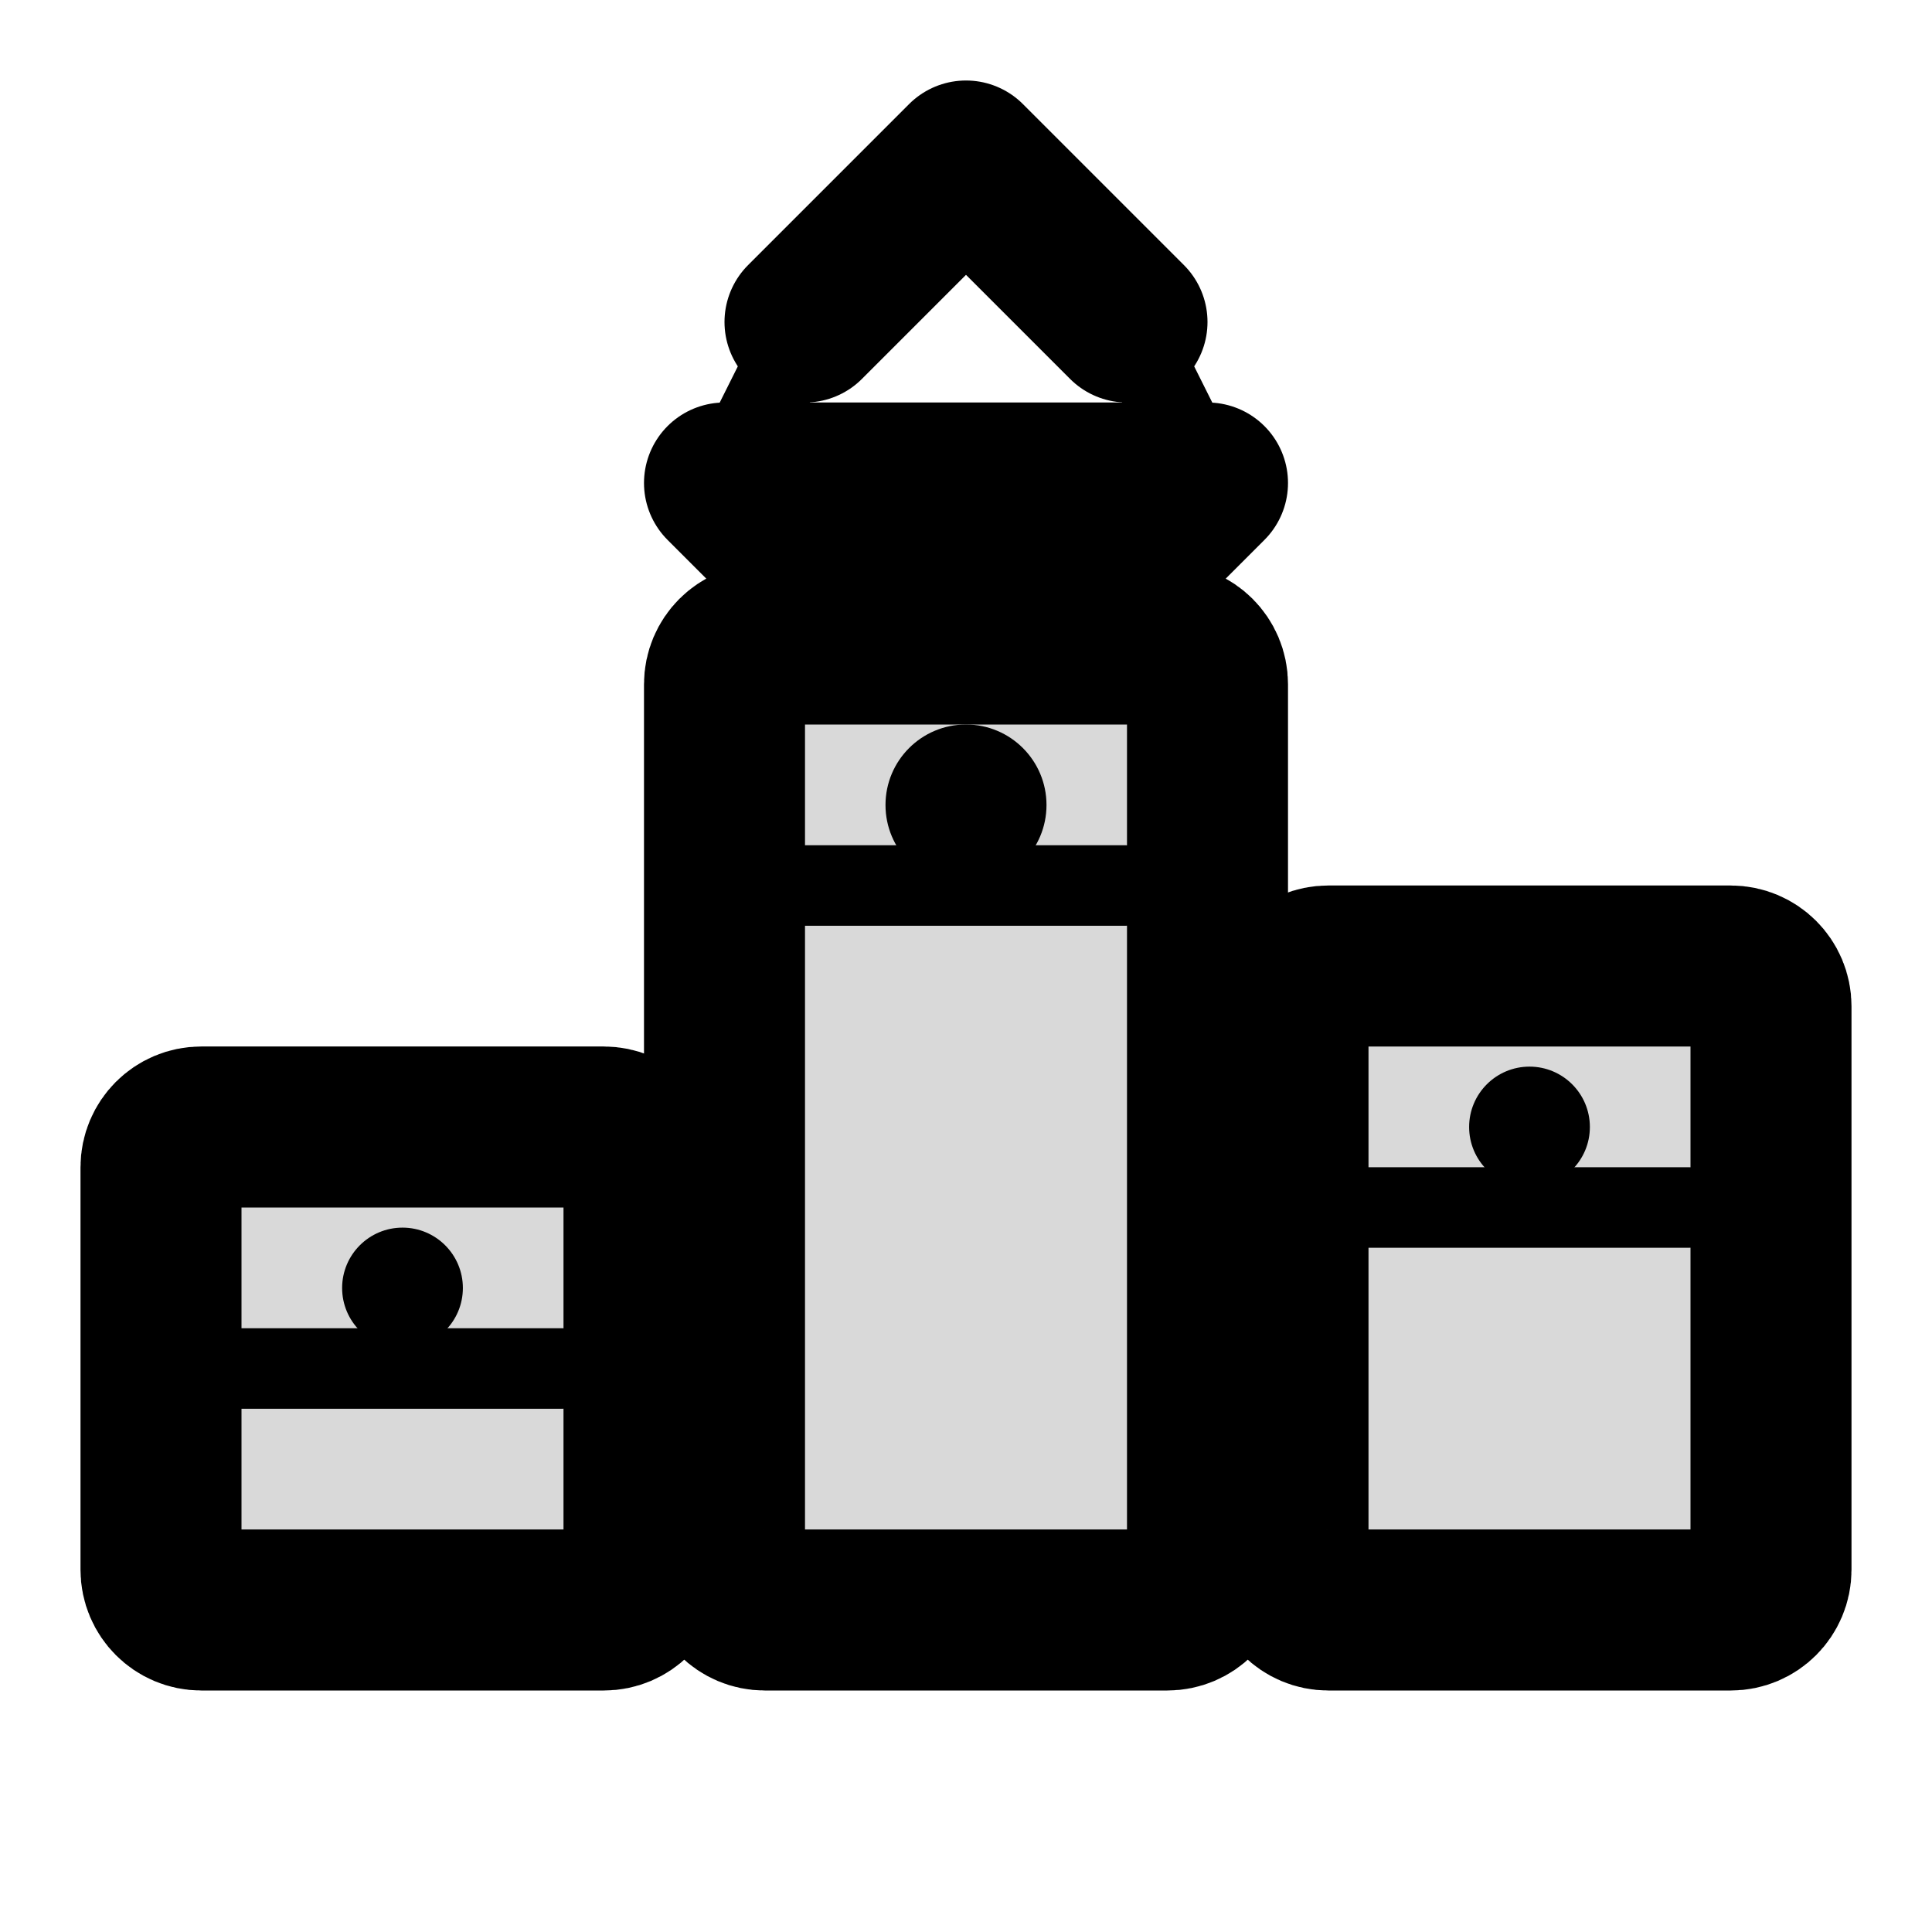
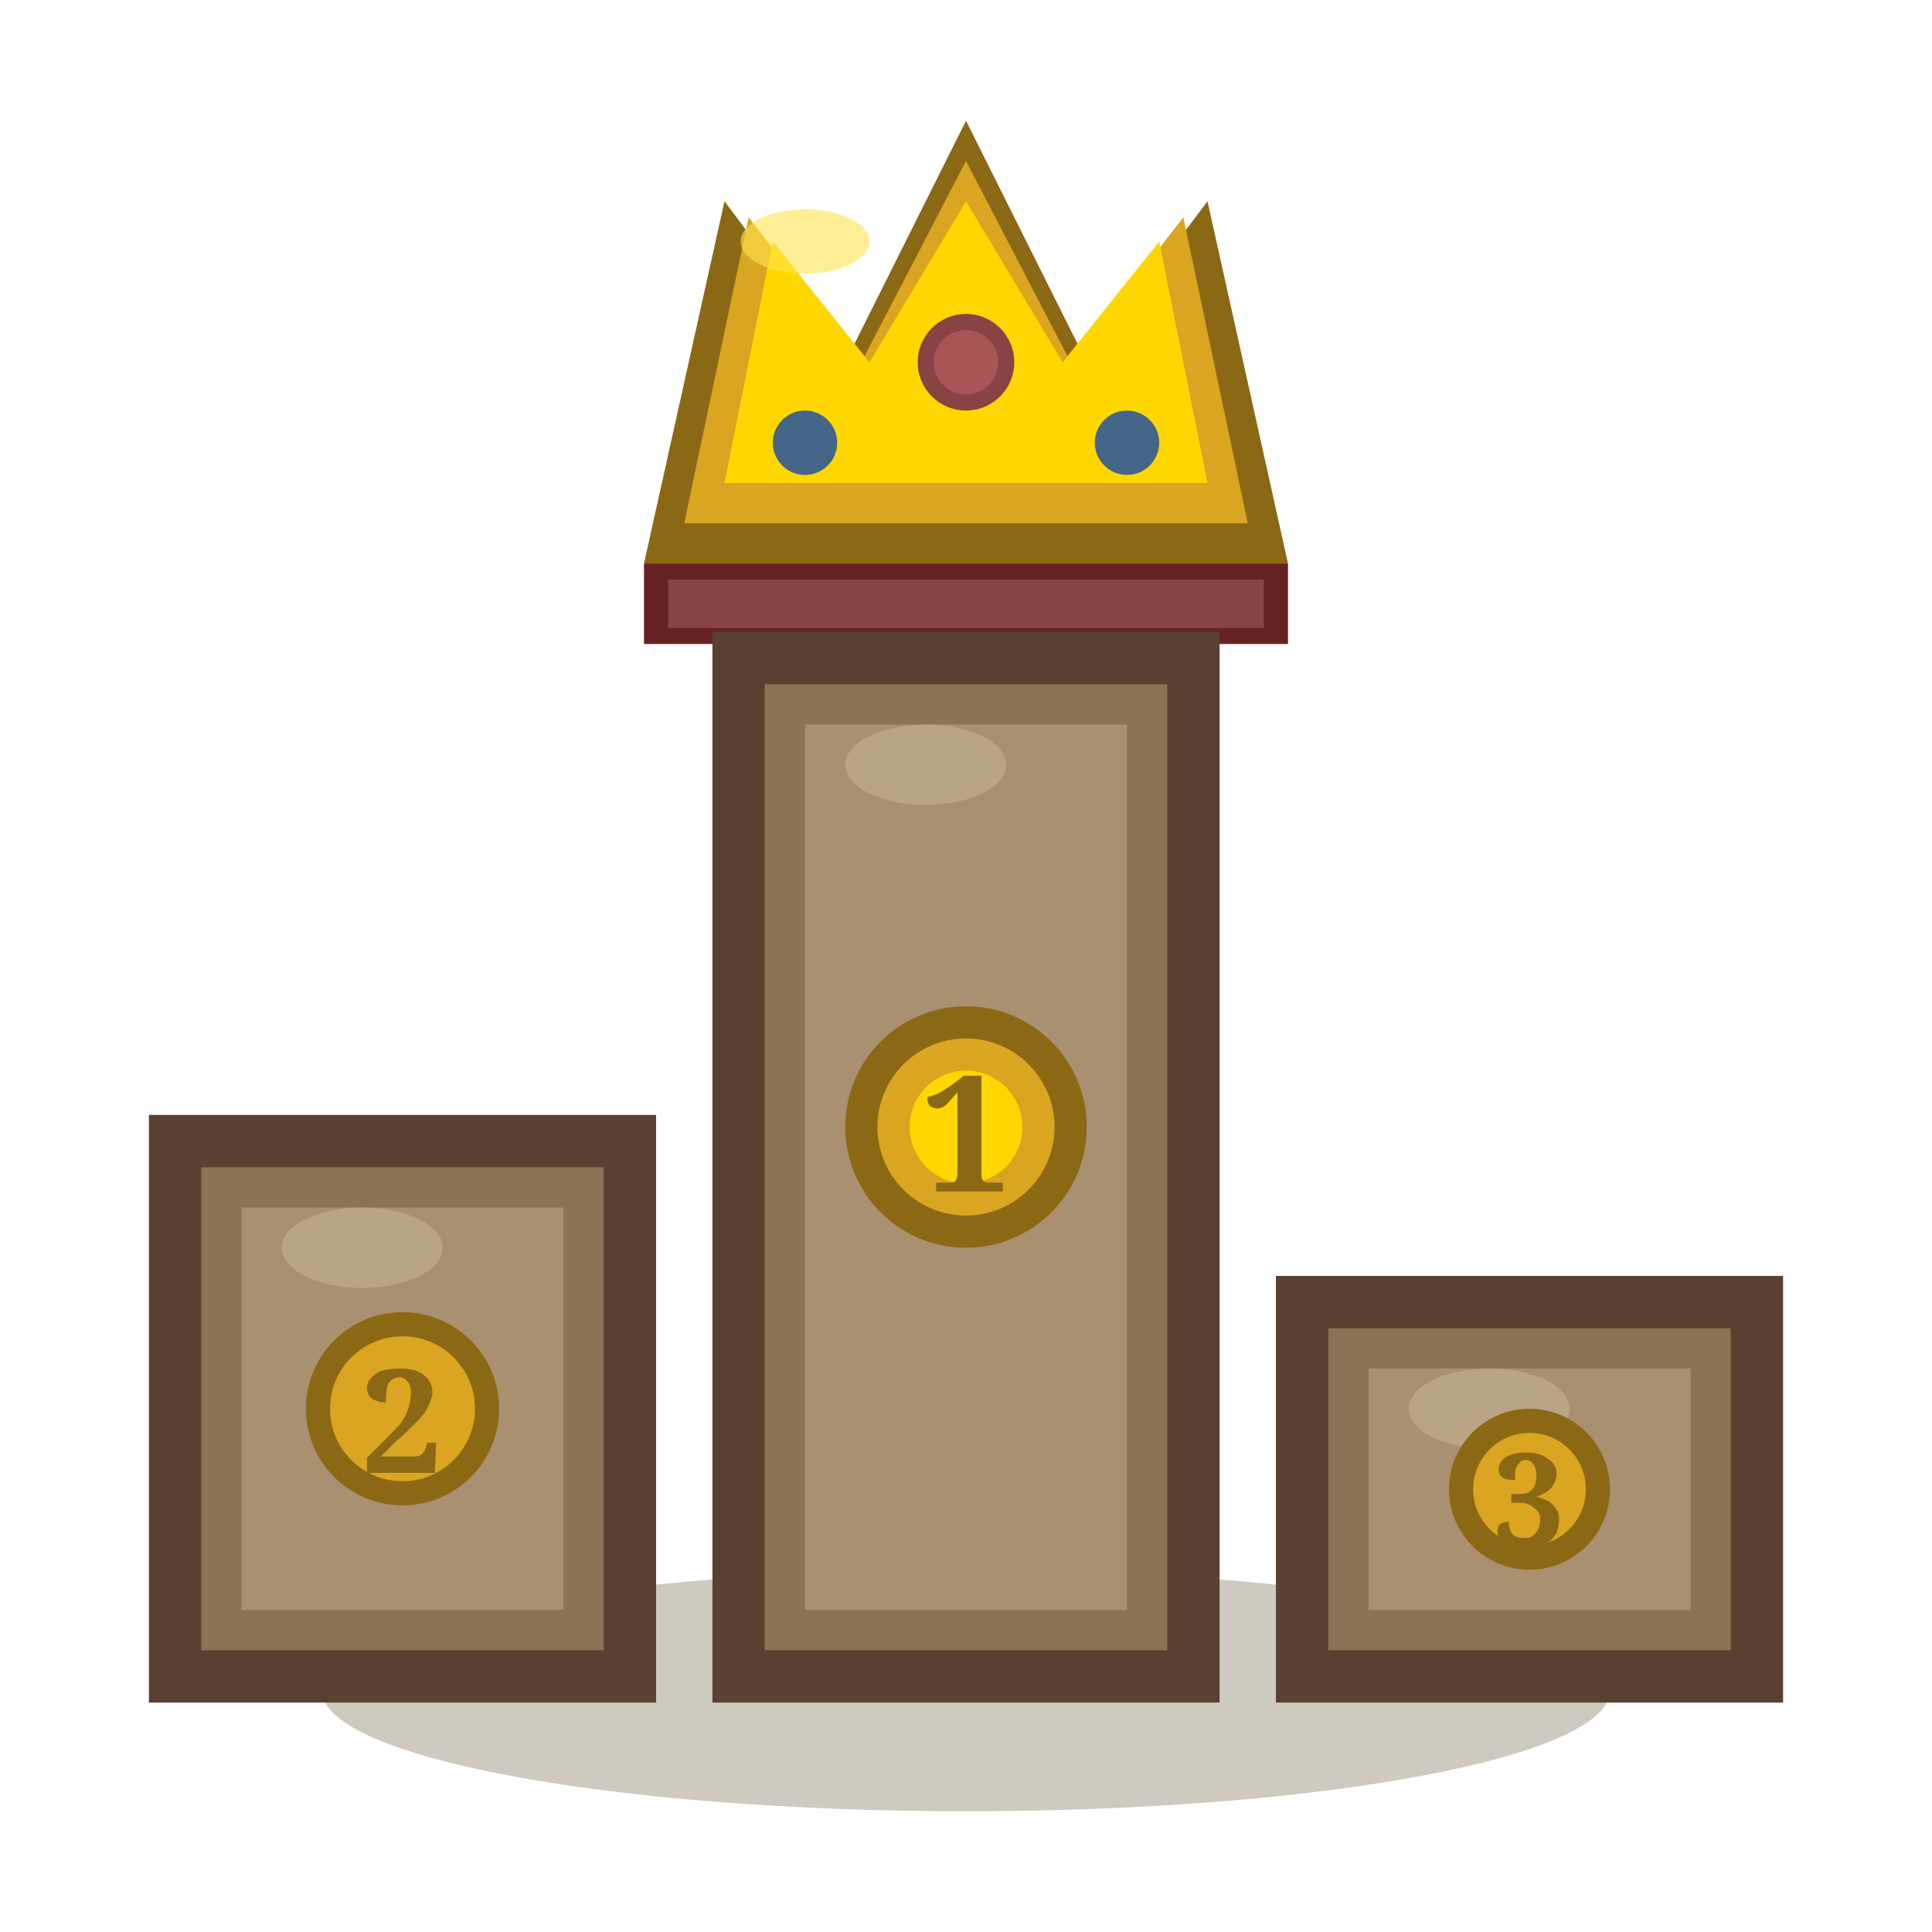
- <svg xmlns="http://www.w3.org/2000/svg" viewBox="0 0 24 24" fill="none">
-   <style>
-     .stroke { stroke: currentColor; stroke-width: 2; stroke-linecap: round; stroke-linejoin: round; fill: none; }
-     .metallic { fill: currentColor; fill-opacity: 0.15; }
-   </style>
-   <rect class="stroke metallic" x="2" y="14" width="6" height="6" rx="0.5" />
-   <rect class="stroke metallic" x="9" y="8" width="6" height="12" rx="0.5" />
-   <rect class="stroke metallic" x="16" y="12" width="6" height="8" rx="0.5" />
-   <path class="stroke metallic" d="M9 6h6l-1 1h-4z" />
-   <path class="stroke" d="M10 4l2-2 2 2" />
-   <path class="stroke" d="M9 6l1-2M15 6l-1-2" style="stroke-width: 1;" />
-   <path class="stroke" d="M3 17h4M10 11h4M17 15h4" style="stroke-width: 1;" />
-   <circle cx="5" cy="16" r="0.75" fill="currentColor" />
-   <circle cx="12" cy="10" r="1" fill="currentColor" />
-   <circle cx="19" cy="14" r="0.75" fill="currentColor" />
+ <svg xmlns="http://www.w3.org/2000/svg" viewBox="0 0 24 24">
+   <ellipse cx="12" cy="21" rx="8" ry="1.5" fill="#3d2a00" opacity="0.25" />
+   <rect x="2" y="14" width="6" height="7" fill="#5a4030" />
+   <rect x="2.5" y="14.5" width="5" height="6" fill="#8b7355" />
+   <rect x="3" y="15" width="4" height="5" fill="#a89070" />
+   <ellipse cx="4.5" cy="15.5" rx="1" ry="0.5" fill="#c9b899" opacity="0.5" />
+   <circle cx="5" cy="17.5" r="1.2" fill="#8b6914" />
+   <circle cx="5" cy="17.5" r="0.9" fill="#daa520" />
+   <text x="5" y="18.3" font-size="1.8" fill="#8b6914" text-anchor="middle" font-family="serif" font-weight="bold">2</text>
+   <rect x="9" y="8" width="6" height="13" fill="#5a4030" />
+   <rect x="9.5" y="8.5" width="5" height="12" fill="#8b7355" />
+   <rect x="10" y="9" width="4" height="11" fill="#a89070" />
+   <ellipse cx="11.5" cy="9.5" rx="1" ry="0.5" fill="#c9b899" opacity="0.5" />
+   <circle cx="12" cy="14" r="1.5" fill="#8b6914" />
+   <circle cx="12" cy="14" r="1.1" fill="#daa520" />
+   <circle cx="12" cy="14" r="0.7" fill="#ffd700" />
+   <text x="12" y="14.8" font-size="2" fill="#8b6914" text-anchor="middle" font-family="serif" font-weight="bold">1</text>
+   <rect x="16" y="16" width="6" height="5" fill="#5a4030" />
+   <rect x="16.5" y="16.5" width="5" height="4" fill="#8b7355" />
+   <rect x="17" y="17" width="4" height="3" fill="#a89070" />
+   <ellipse cx="18.5" cy="17.5" rx="1" ry="0.5" fill="#c9b899" opacity="0.5" />
+   <circle cx="19" cy="18.5" r="1" fill="#8b6914" />
+   <circle cx="19" cy="18.5" r="0.7" fill="#daa520" />
+   <text x="19" y="19.2" font-size="1.6" fill="#8b6914" text-anchor="middle" font-family="serif" font-weight="bold">3</text>
+   <path d="M8 7h8l-1 -4.5 -1.5 2 -1.5 -3 -1.5 3 -1.5 -2z" fill="#8b6914" />
+   <path d="M8.5 6.5h7l-0.8 -3.8 -1.4 1.8 -1.3 -2.5 -1.3 2.5 -1.4 -1.8z" fill="#daa520" />
+   <path d="M9 6h6l-0.6 -3 -1.2 1.5 -1.2 -2 -1.2 2 -1.2 -1.5z" fill="#ffd700" />
+   <circle cx="12" cy="4.5" r="0.6" fill="#884444" />
+   <circle cx="12" cy="4.5" r="0.4" fill="#aa5555" />
+   <circle cx="10" cy="5.5" r="0.4" fill="#446688" />
+   <circle cx="14" cy="5.5" r="0.4" fill="#446688" />
+   <ellipse cx="10" cy="3" rx="0.8" ry="0.4" fill="#ffe44d" opacity="0.6" />
+   <path d="M8 7h8v1H8z" fill="#662222" />
+   <path d="M8.3 7.2h7.4v0.6H8.3z" fill="#884444" />
+   <rect x="2" y="14" width="6" height="7" fill="none" stroke="#5a4030" stroke-width="0.3" />
+   <rect x="9" y="8" width="6" height="13" fill="none" stroke="#5a4030" stroke-width="0.3" />
+   <rect x="16" y="16" width="6" height="5" fill="none" stroke="#5a4030" stroke-width="0.3" />
</svg>
